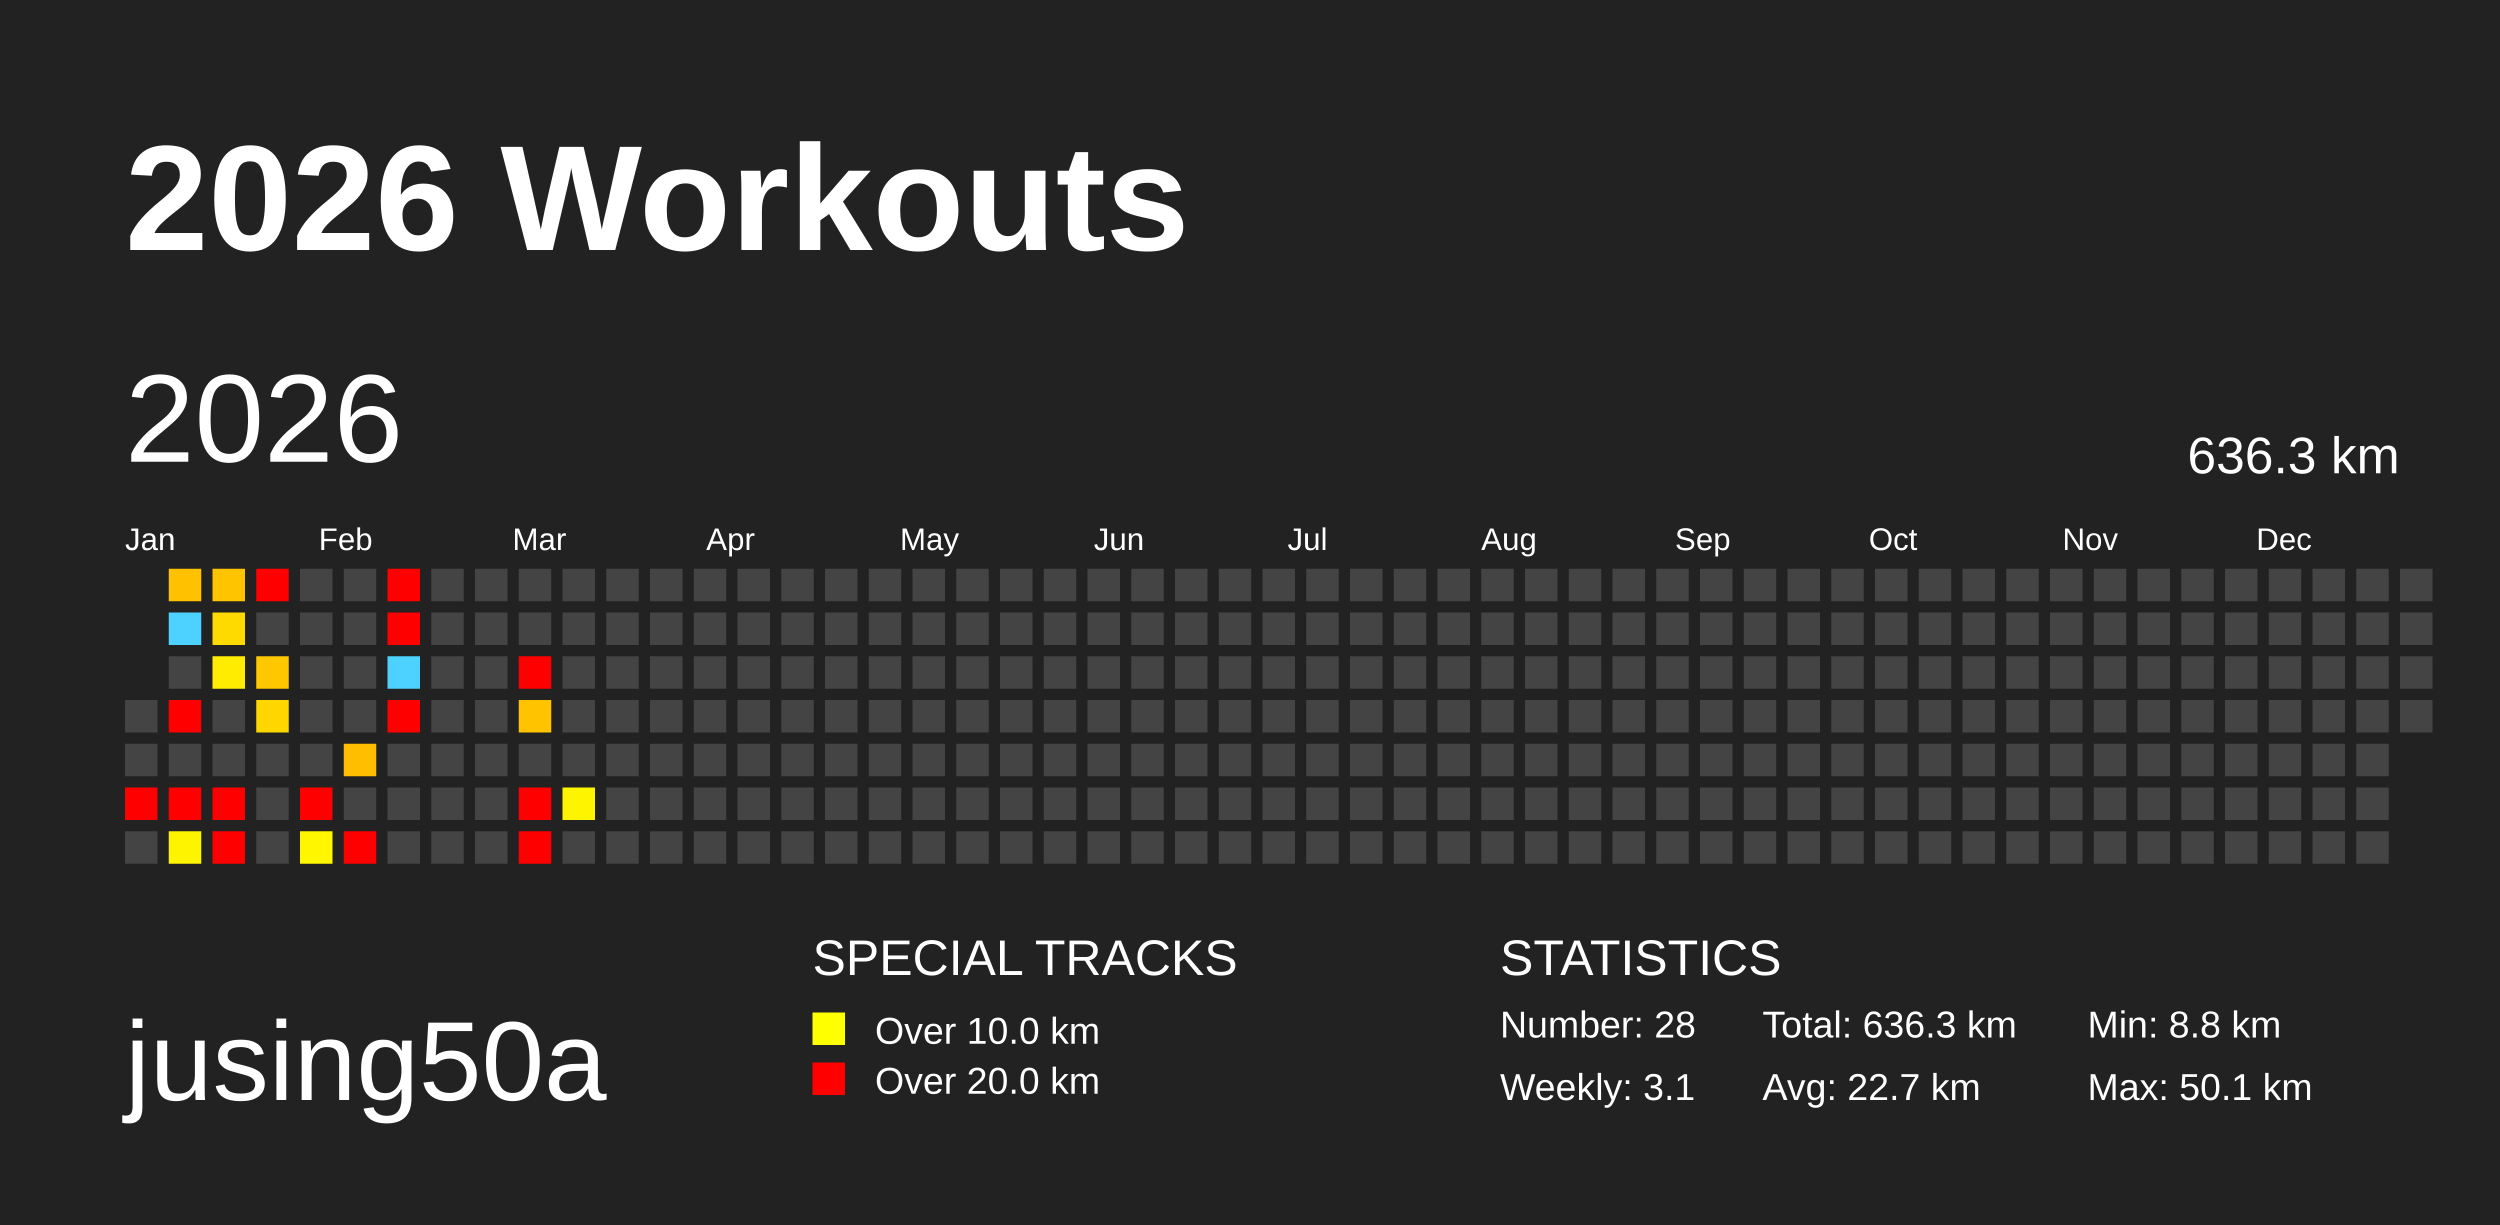
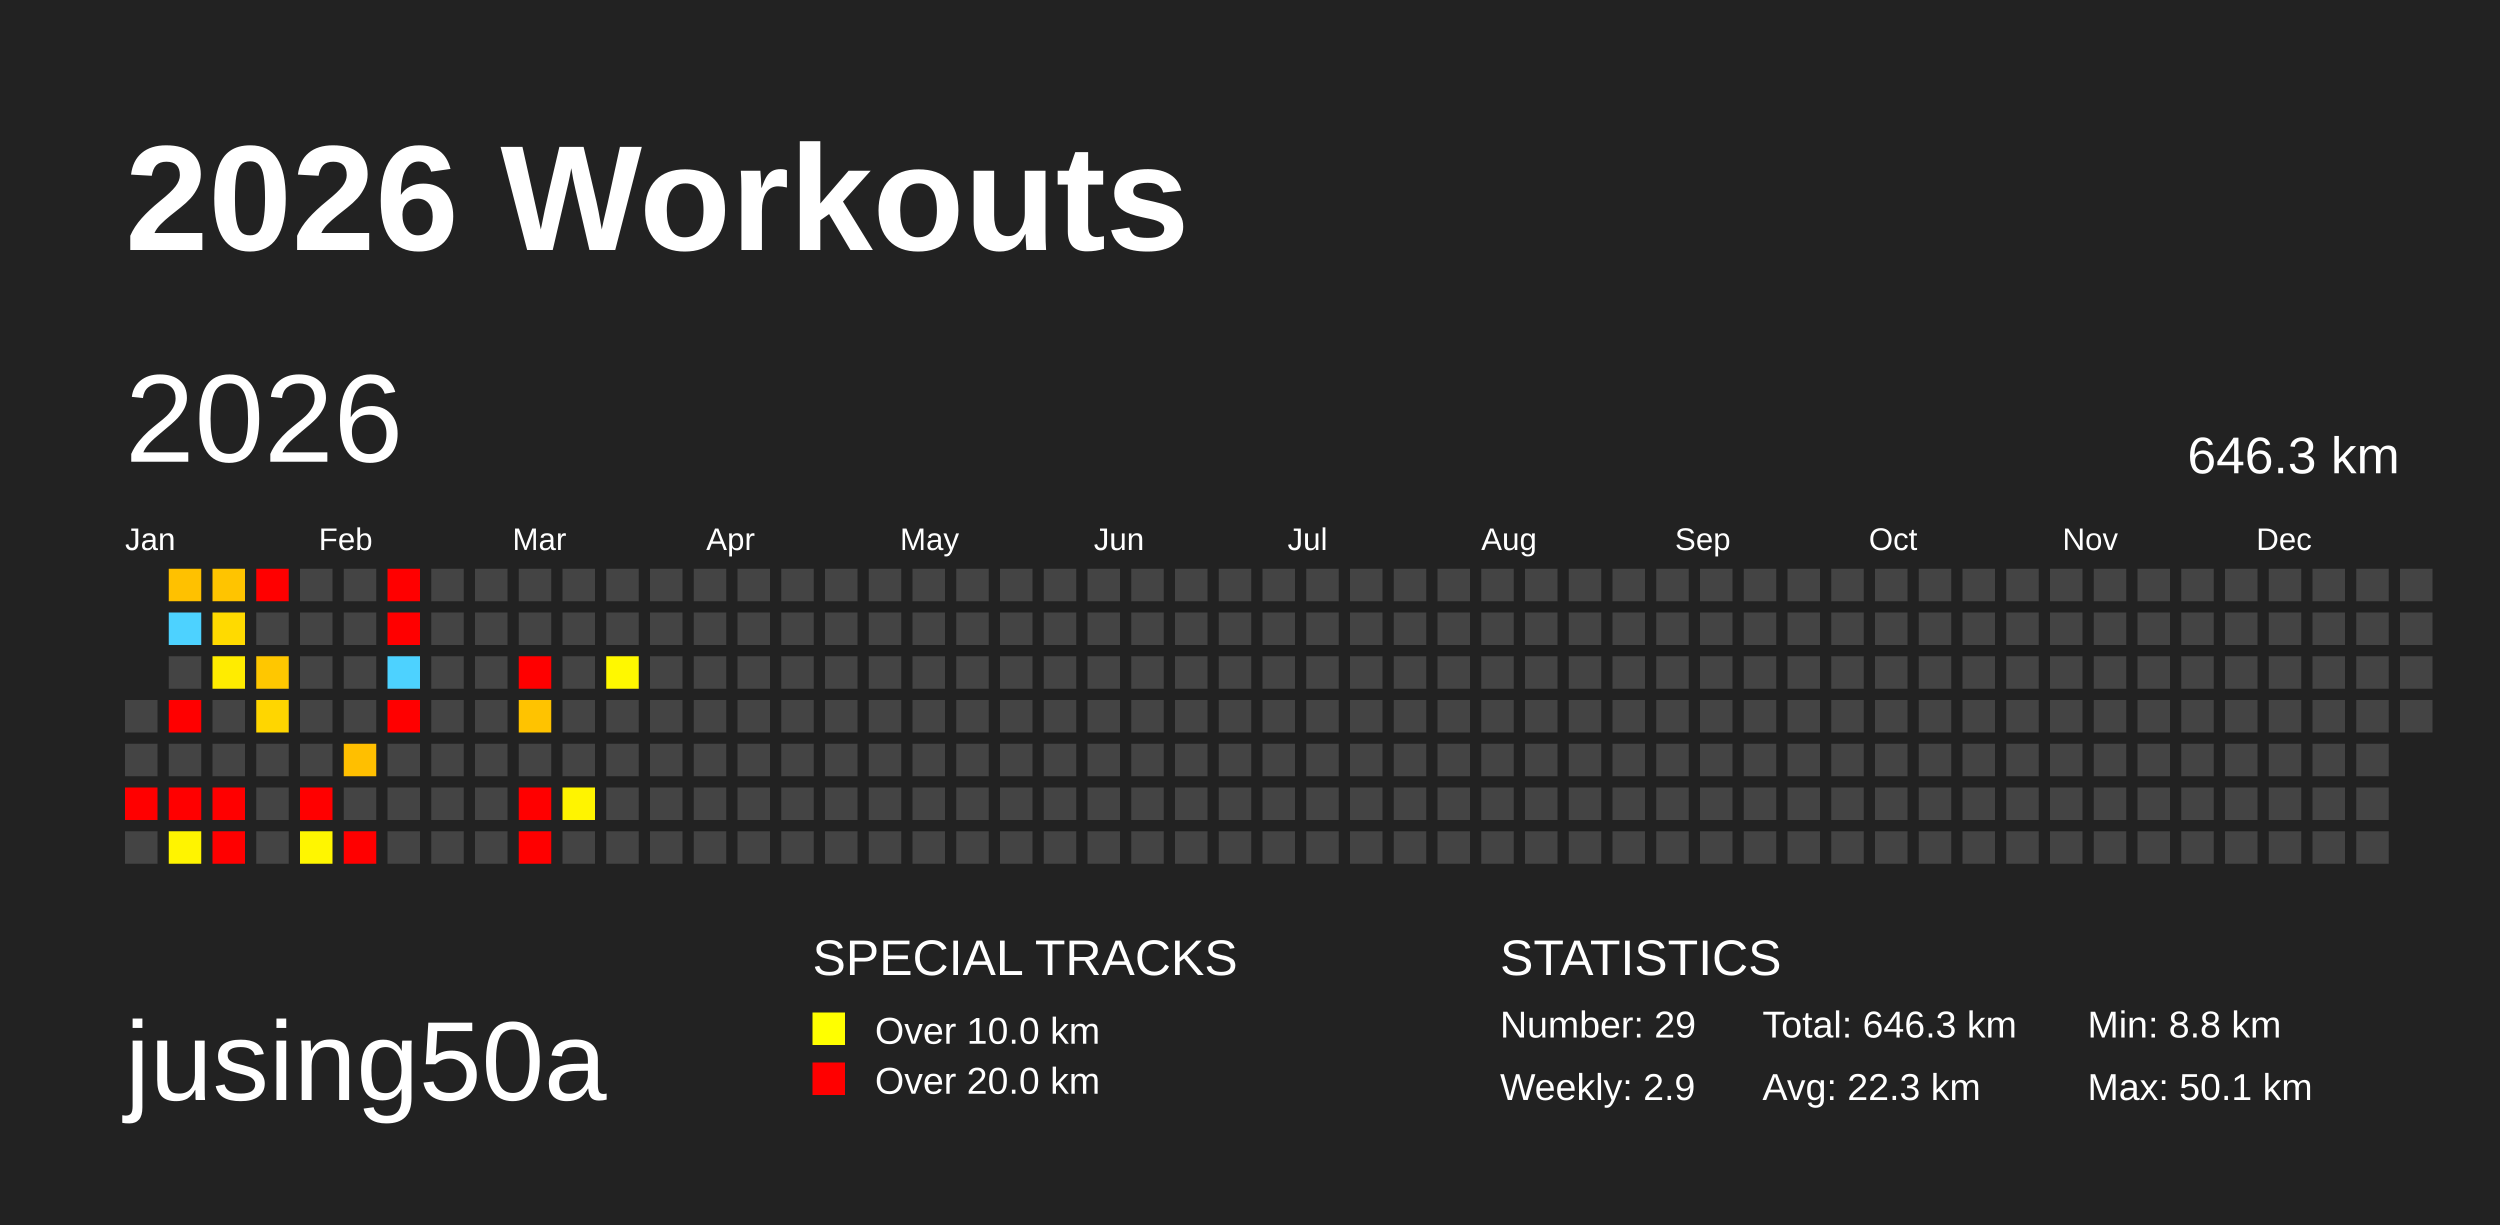
<svg xmlns="http://www.w3.org/2000/svg" baseProfile="full" height="98mm" version="1.1" viewBox="0,0,200,98" width="200mm">
  <defs />
  <rect fill="#222222" height="98" width="200" x="0" y="0" />
  <text fill="#FFFFFF" style="font-size:12px; font-family:Arial; font-weight:bold;" x="10" y="20">2026 Workouts</text>
  <text fill="#FFFFFF" style="font-size:9px; font-family:Arial" x="10" y="88">jusing50a</text>
  <text fill="#FFFFFF" style="font-size:4px; font-family:Arial" x="65" y="78">SPECIAL TRACKS</text>
  <rect fill="yellow" height="2.6" width="2.6" x="65" y="81" />
  <text fill="#FFFFFF" style="font-size:3px; font-family:Arial" x="70" y="83.5">Over 10.0 km</text>
  <rect fill="red" height="2.6" width="2.6" x="65" y="85" />
  <text fill="#FFFFFF" style="font-size:3px; font-family:Arial" x="70" y="87.5">Over 20.0 km</text>
  <text fill="#FFFFFF" style="font-size:4px; font-family:Arial" x="120" y="78">STATISTICS</text>
-   <text fill="#FFFFFF" style="font-size:3px; font-family:Arial" x="120" y="83">Number: 28</text>
-   <text fill="#FFFFFF" style="font-size:3px; font-family:Arial" x="120" y="88">Weekly: 3.1</text>
-   <text fill="#FFFFFF" style="font-size:3px; font-family:Arial" x="141" y="83">Total: 636.3 km</text>
-   <text fill="#FFFFFF" style="font-size:3px; font-family:Arial" x="141" y="88">Avg: 22.7 km</text>
+   <text fill="#FFFFFF" style="font-size:3px; font-family:Arial" x="120" y="83">Number: 29</text>
+   <text fill="#FFFFFF" style="font-size:3px; font-family:Arial" x="120" y="88">Weekly: 2.9</text>
+   <text fill="#FFFFFF" style="font-size:3px; font-family:Arial" x="141" y="83">Total: 646.3 km</text>
+   <text fill="#FFFFFF" style="font-size:3px; font-family:Arial" x="141" y="88">Avg: 22.3 km</text>
  <text fill="#FFFFFF" style="font-size:3px; font-family:Arial" x="167" y="83">Min: 8.8 km</text>
  <text fill="#FFFFFF" style="font-size:3px; font-family:Arial" x="167" y="88">Max: 50.1 km</text>
  <text dominant-baseline="hanging" fill="#FFFFFF" style="font-size:10.0px; font-family:Arial;" x="10" y="30">2026</text>
-   <text dominant-baseline="hanging" fill="#FFFFFF" style="font-size:4.125px; font-family:Arial;" x="175" y="35">636.3 km</text>
+   <text dominant-baseline="hanging" fill="#FFFFFF" style="font-size:4.125px; font-family:Arial;" x="175" y="35">646.3 km</text>
  <text fill="#FFFFFF" style="font-size:2.5px; font-family:Arial" x="10.0" y="44">Jan</text>
  <text fill="#FFFFFF" style="font-size:2.5px; font-family:Arial" x="25.5" y="44">Feb</text>
  <text fill="#FFFFFF" style="font-size:2.5px; font-family:Arial" x="41.0" y="44">Mar</text>
  <text fill="#FFFFFF" style="font-size:2.5px; font-family:Arial" x="56.5" y="44">Apr</text>
  <text fill="#FFFFFF" style="font-size:2.5px; font-family:Arial" x="72.0" y="44">May</text>
  <text fill="#FFFFFF" style="font-size:2.5px; font-family:Arial" x="87.5" y="44">Jun</text>
  <text fill="#FFFFFF" style="font-size:2.5px; font-family:Arial" x="103.0" y="44">Jul</text>
  <text fill="#FFFFFF" style="font-size:2.5px; font-family:Arial" x="118.5" y="44">Aug</text>
  <text fill="#FFFFFF" style="font-size:2.5px; font-family:Arial" x="134.0" y="44">Sep</text>
  <text fill="#FFFFFF" style="font-size:2.5px; font-family:Arial" x="149.5" y="44">Oct</text>
  <text fill="#FFFFFF" style="font-size:2.5px; font-family:Arial" x="165.0" y="44">Nov</text>
  <text fill="#FFFFFF" style="font-size:2.5px; font-family:Arial" x="180.5" y="44">Dec</text>
  <rect fill="#444444" height="2.6" width="2.6" x="10.0" y="56.0" />
  <rect fill="#444444" height="2.6" width="2.6" x="10.0" y="59.5" />
  <rect fill="red" height="2.6" width="2.6" x="10.0" y="63.0" />
  <rect fill="#444444" height="2.6" width="2.6" x="10.0" y="66.5" />
  <rect fill="#ffc100" height="2.6" width="2.6" x="13.5" y="45.5" />
  <rect fill="#4dd2ff" height="2.6" width="2.6" x="13.5" y="49.0" />
  <rect fill="#444444" height="2.6" width="2.6" x="13.5" y="52.5" />
  <rect fill="red" height="2.6" width="2.6" x="13.5" y="56.0" />
  <rect fill="#444444" height="2.6" width="2.6" x="13.5" y="59.5" />
  <rect fill="red" height="2.6" width="2.6" x="13.5" y="63.0" />
  <rect fill="#fff400" height="2.6" width="2.6" x="13.5" y="66.5" />
  <rect fill="#ffc400" height="2.6" width="2.6" x="17.0" y="45.5" />
  <rect fill="#ffda00" height="2.6" width="2.6" x="17.0" y="49.0" />
  <rect fill="#ffec00" height="2.6" width="2.6" x="17.0" y="52.5" />
  <rect fill="#444444" height="2.6" width="2.6" x="17.0" y="56.0" />
  <rect fill="#444444" height="2.6" width="2.6" x="17.0" y="59.5" />
  <rect fill="red" height="2.6" width="2.6" x="17.0" y="63.0" />
  <rect fill="red" height="2.6" width="2.6" x="17.0" y="66.5" />
  <rect fill="red" height="2.6" width="2.6" x="20.5" y="45.5" />
  <rect fill="#444444" height="2.6" width="2.6" x="20.5" y="49.0" />
  <rect fill="#ffc700" height="2.6" width="2.6" x="20.5" y="52.5" />
  <rect fill="#ffd600" height="2.6" width="2.6" x="20.5" y="56.0" />
  <rect fill="#444444" height="2.6" width="2.6" x="20.5" y="59.5" />
  <rect fill="#444444" height="2.6" width="2.6" x="20.5" y="63.0" />
  <rect fill="#444444" height="2.6" width="2.6" x="20.5" y="66.5" />
  <rect fill="#444444" height="2.6" width="2.6" x="24.0" y="45.5" />
  <rect fill="#444444" height="2.6" width="2.6" x="24.0" y="49.0" />
  <rect fill="#444444" height="2.6" width="2.6" x="24.0" y="52.5" />
  <rect fill="#444444" height="2.6" width="2.6" x="24.0" y="56.0" />
  <rect fill="#444444" height="2.6" width="2.6" x="24.0" y="59.5" />
  <rect fill="red" height="2.6" width="2.6" x="24.0" y="63.0" />
  <rect fill="#fff600" height="2.6" width="2.6" x="24.0" y="66.5" />
  <rect fill="#444444" height="2.6" width="2.6" x="27.5" y="45.5" />
  <rect fill="#444444" height="2.6" width="2.6" x="27.5" y="49.0" />
  <rect fill="#444444" height="2.6" width="2.6" x="27.5" y="52.5" />
  <rect fill="#444444" height="2.6" width="2.6" x="27.5" y="56.0" />
  <rect fill="#ffbf00" height="2.6" width="2.6" x="27.5" y="59.5" />
  <rect fill="#444444" height="2.6" width="2.6" x="27.5" y="63.0" />
  <rect fill="red" height="2.6" width="2.6" x="27.5" y="66.5" />
  <rect fill="red" height="2.6" width="2.6" x="31.0" y="45.5" />
  <rect fill="red" height="2.6" width="2.6" x="31.0" y="49.0" />
  <rect fill="#4dd2ff" height="2.6" width="2.6" x="31.0" y="52.5" />
  <rect fill="red" height="2.6" width="2.6" x="31.0" y="56.0" />
  <rect fill="#444444" height="2.6" width="2.6" x="31.0" y="59.5" />
  <rect fill="#444444" height="2.6" width="2.6" x="31.0" y="63.0" />
  <rect fill="#444444" height="2.6" width="2.6" x="31.0" y="66.5" />
  <rect fill="#444444" height="2.6" width="2.6" x="34.5" y="45.5" />
  <rect fill="#444444" height="2.6" width="2.6" x="34.5" y="49.0" />
  <rect fill="#444444" height="2.6" width="2.6" x="34.5" y="52.5" />
  <rect fill="#444444" height="2.6" width="2.6" x="34.5" y="56.0" />
  <rect fill="#444444" height="2.6" width="2.6" x="34.5" y="59.5" />
  <rect fill="#444444" height="2.6" width="2.6" x="34.5" y="63.0" />
  <rect fill="#444444" height="2.6" width="2.6" x="34.5" y="66.5" />
  <rect fill="#444444" height="2.6" width="2.6" x="38.0" y="45.5" />
  <rect fill="#444444" height="2.6" width="2.6" x="38.0" y="49.0" />
  <rect fill="#444444" height="2.6" width="2.6" x="38.0" y="52.5" />
  <rect fill="#444444" height="2.6" width="2.6" x="38.0" y="56.0" />
  <rect fill="#444444" height="2.6" width="2.6" x="38.0" y="59.5" />
  <rect fill="#444444" height="2.6" width="2.6" x="38.0" y="63.0" />
  <rect fill="#444444" height="2.6" width="2.6" x="38.0" y="66.5" />
  <rect fill="#444444" height="2.6" width="2.6" x="41.5" y="45.5" />
  <rect fill="#444444" height="2.6" width="2.6" x="41.5" y="49.0" />
  <rect fill="red" height="2.6" width="2.6" x="41.5" y="52.5" />
  <rect fill="#ffc300" height="2.6" width="2.6" x="41.5" y="56.0" />
  <rect fill="#444444" height="2.6" width="2.6" x="41.5" y="59.5" />
  <rect fill="red" height="2.6" width="2.6" x="41.5" y="63.0" />
  <rect fill="red" height="2.6" width="2.6" x="41.5" y="66.5" />
  <rect fill="#444444" height="2.6" width="2.6" x="45.0" y="45.5" />
  <rect fill="#444444" height="2.6" width="2.6" x="45.0" y="49.0" />
  <rect fill="#444444" height="2.6" width="2.6" x="45.0" y="52.5" />
  <rect fill="#444444" height="2.6" width="2.6" x="45.0" y="56.0" />
  <rect fill="#444444" height="2.6" width="2.6" x="45.0" y="59.5" />
  <rect fill="#fff400" height="2.6" width="2.6" x="45.0" y="63.0" />
  <rect fill="#444444" height="2.6" width="2.6" x="45.0" y="66.5" />
  <rect fill="#444444" height="2.6" width="2.6" x="48.5" y="45.5" />
  <rect fill="#444444" height="2.6" width="2.6" x="48.5" y="49.0" />
-   <rect fill="#444444" height="2.6" width="2.6" x="48.5" y="52.5" />
+   <rect fill="#fff800" height="2.6" width="2.6" x="48.5" y="52.5" />
  <rect fill="#444444" height="2.6" width="2.6" x="48.5" y="56.0" />
  <rect fill="#444444" height="2.6" width="2.6" x="48.5" y="59.5" />
  <rect fill="#444444" height="2.6" width="2.6" x="48.5" y="63.0" />
  <rect fill="#444444" height="2.6" width="2.6" x="48.5" y="66.5" />
  <rect fill="#444444" height="2.6" width="2.6" x="52.0" y="45.5" />
  <rect fill="#444444" height="2.6" width="2.6" x="52.0" y="49.0" />
  <rect fill="#444444" height="2.6" width="2.6" x="52.0" y="52.5" />
  <rect fill="#444444" height="2.6" width="2.6" x="52.0" y="56.0" />
  <rect fill="#444444" height="2.6" width="2.6" x="52.0" y="59.5" />
  <rect fill="#444444" height="2.6" width="2.6" x="52.0" y="63.0" />
  <rect fill="#444444" height="2.6" width="2.6" x="52.0" y="66.5" />
  <rect fill="#444444" height="2.6" width="2.6" x="55.5" y="45.5" />
  <rect fill="#444444" height="2.6" width="2.6" x="55.5" y="49.0" />
  <rect fill="#444444" height="2.6" width="2.6" x="55.5" y="52.5" />
  <rect fill="#444444" height="2.6" width="2.6" x="55.5" y="56.0" />
  <rect fill="#444444" height="2.6" width="2.6" x="55.5" y="59.5" />
  <rect fill="#444444" height="2.6" width="2.6" x="55.5" y="63.0" />
  <rect fill="#444444" height="2.6" width="2.6" x="55.5" y="66.5" />
  <rect fill="#444444" height="2.6" width="2.6" x="59.0" y="45.5" />
  <rect fill="#444444" height="2.6" width="2.6" x="59.0" y="49.0" />
  <rect fill="#444444" height="2.6" width="2.6" x="59.0" y="52.5" />
  <rect fill="#444444" height="2.6" width="2.6" x="59.0" y="56.0" />
  <rect fill="#444444" height="2.6" width="2.6" x="59.0" y="59.5" />
  <rect fill="#444444" height="2.6" width="2.6" x="59.0" y="63.0" />
  <rect fill="#444444" height="2.6" width="2.6" x="59.0" y="66.5" />
  <rect fill="#444444" height="2.6" width="2.6" x="62.5" y="45.5" />
  <rect fill="#444444" height="2.6" width="2.6" x="62.5" y="49.0" />
  <rect fill="#444444" height="2.6" width="2.6" x="62.5" y="52.5" />
  <rect fill="#444444" height="2.6" width="2.6" x="62.5" y="56.0" />
  <rect fill="#444444" height="2.6" width="2.6" x="62.5" y="59.5" />
  <rect fill="#444444" height="2.6" width="2.6" x="62.5" y="63.0" />
  <rect fill="#444444" height="2.6" width="2.6" x="62.5" y="66.5" />
  <rect fill="#444444" height="2.6" width="2.6" x="66.0" y="45.5" />
  <rect fill="#444444" height="2.6" width="2.6" x="66.0" y="49.0" />
  <rect fill="#444444" height="2.6" width="2.6" x="66.0" y="52.5" />
  <rect fill="#444444" height="2.6" width="2.6" x="66.0" y="56.0" />
  <rect fill="#444444" height="2.6" width="2.6" x="66.0" y="59.5" />
  <rect fill="#444444" height="2.6" width="2.6" x="66.0" y="63.0" />
  <rect fill="#444444" height="2.6" width="2.6" x="66.0" y="66.5" />
  <rect fill="#444444" height="2.6" width="2.6" x="69.5" y="45.5" />
  <rect fill="#444444" height="2.6" width="2.6" x="69.5" y="49.0" />
  <rect fill="#444444" height="2.6" width="2.6" x="69.5" y="52.5" />
  <rect fill="#444444" height="2.6" width="2.6" x="69.5" y="56.0" />
  <rect fill="#444444" height="2.6" width="2.6" x="69.5" y="59.5" />
  <rect fill="#444444" height="2.6" width="2.6" x="69.5" y="63.0" />
  <rect fill="#444444" height="2.6" width="2.6" x="69.5" y="66.5" />
  <rect fill="#444444" height="2.6" width="2.6" x="73.0" y="45.5" />
  <rect fill="#444444" height="2.6" width="2.6" x="73.0" y="49.0" />
  <rect fill="#444444" height="2.6" width="2.6" x="73.0" y="52.5" />
  <rect fill="#444444" height="2.6" width="2.6" x="73.0" y="56.0" />
  <rect fill="#444444" height="2.6" width="2.6" x="73.0" y="59.5" />
  <rect fill="#444444" height="2.6" width="2.6" x="73.0" y="63.0" />
  <rect fill="#444444" height="2.6" width="2.6" x="73.0" y="66.5" />
  <rect fill="#444444" height="2.6" width="2.6" x="76.5" y="45.5" />
  <rect fill="#444444" height="2.6" width="2.6" x="76.5" y="49.0" />
  <rect fill="#444444" height="2.6" width="2.6" x="76.5" y="52.5" />
  <rect fill="#444444" height="2.6" width="2.6" x="76.5" y="56.0" />
  <rect fill="#444444" height="2.6" width="2.6" x="76.5" y="59.5" />
  <rect fill="#444444" height="2.6" width="2.6" x="76.5" y="63.0" />
  <rect fill="#444444" height="2.6" width="2.6" x="76.5" y="66.5" />
  <rect fill="#444444" height="2.6" width="2.6" x="80.0" y="45.5" />
  <rect fill="#444444" height="2.6" width="2.6" x="80.0" y="49.0" />
  <rect fill="#444444" height="2.6" width="2.6" x="80.0" y="52.5" />
  <rect fill="#444444" height="2.6" width="2.6" x="80.0" y="56.0" />
  <rect fill="#444444" height="2.6" width="2.6" x="80.0" y="59.5" />
  <rect fill="#444444" height="2.6" width="2.6" x="80.0" y="63.0" />
  <rect fill="#444444" height="2.6" width="2.6" x="80.0" y="66.5" />
  <rect fill="#444444" height="2.6" width="2.6" x="83.5" y="45.5" />
  <rect fill="#444444" height="2.6" width="2.6" x="83.5" y="49.0" />
  <rect fill="#444444" height="2.6" width="2.6" x="83.5" y="52.5" />
  <rect fill="#444444" height="2.6" width="2.6" x="83.5" y="56.0" />
  <rect fill="#444444" height="2.6" width="2.6" x="83.5" y="59.5" />
  <rect fill="#444444" height="2.6" width="2.6" x="83.5" y="63.0" />
  <rect fill="#444444" height="2.6" width="2.6" x="83.5" y="66.5" />
  <rect fill="#444444" height="2.6" width="2.6" x="87.0" y="45.5" />
  <rect fill="#444444" height="2.6" width="2.6" x="87.0" y="49.0" />
  <rect fill="#444444" height="2.6" width="2.6" x="87.0" y="52.5" />
  <rect fill="#444444" height="2.6" width="2.6" x="87.0" y="56.0" />
  <rect fill="#444444" height="2.6" width="2.6" x="87.0" y="59.5" />
  <rect fill="#444444" height="2.6" width="2.6" x="87.0" y="63.0" />
  <rect fill="#444444" height="2.6" width="2.6" x="87.0" y="66.5" />
  <rect fill="#444444" height="2.6" width="2.6" x="90.5" y="45.5" />
  <rect fill="#444444" height="2.6" width="2.6" x="90.5" y="49.0" />
  <rect fill="#444444" height="2.6" width="2.6" x="90.5" y="52.5" />
  <rect fill="#444444" height="2.6" width="2.6" x="90.5" y="56.0" />
  <rect fill="#444444" height="2.6" width="2.6" x="90.5" y="59.5" />
  <rect fill="#444444" height="2.6" width="2.6" x="90.5" y="63.0" />
  <rect fill="#444444" height="2.6" width="2.6" x="90.5" y="66.5" />
  <rect fill="#444444" height="2.6" width="2.6" x="94.0" y="45.5" />
  <rect fill="#444444" height="2.6" width="2.6" x="94.0" y="49.0" />
  <rect fill="#444444" height="2.6" width="2.6" x="94.0" y="52.5" />
  <rect fill="#444444" height="2.6" width="2.6" x="94.0" y="56.0" />
  <rect fill="#444444" height="2.6" width="2.6" x="94.0" y="59.5" />
  <rect fill="#444444" height="2.6" width="2.6" x="94.0" y="63.0" />
  <rect fill="#444444" height="2.6" width="2.6" x="94.0" y="66.5" />
  <rect fill="#444444" height="2.6" width="2.6" x="97.5" y="45.5" />
  <rect fill="#444444" height="2.6" width="2.6" x="97.5" y="49.0" />
  <rect fill="#444444" height="2.6" width="2.6" x="97.5" y="52.5" />
  <rect fill="#444444" height="2.6" width="2.6" x="97.5" y="56.0" />
  <rect fill="#444444" height="2.6" width="2.6" x="97.5" y="59.5" />
  <rect fill="#444444" height="2.6" width="2.6" x="97.5" y="63.0" />
  <rect fill="#444444" height="2.6" width="2.6" x="97.5" y="66.5" />
  <rect fill="#444444" height="2.6" width="2.6" x="101.0" y="45.5" />
  <rect fill="#444444" height="2.6" width="2.6" x="101.0" y="49.0" />
  <rect fill="#444444" height="2.6" width="2.6" x="101.0" y="52.5" />
  <rect fill="#444444" height="2.6" width="2.6" x="101.0" y="56.0" />
  <rect fill="#444444" height="2.6" width="2.6" x="101.0" y="59.5" />
  <rect fill="#444444" height="2.6" width="2.6" x="101.0" y="63.0" />
  <rect fill="#444444" height="2.6" width="2.6" x="101.0" y="66.5" />
  <rect fill="#444444" height="2.6" width="2.6" x="104.5" y="45.5" />
  <rect fill="#444444" height="2.6" width="2.6" x="104.5" y="49.0" />
  <rect fill="#444444" height="2.6" width="2.6" x="104.5" y="52.5" />
  <rect fill="#444444" height="2.6" width="2.6" x="104.5" y="56.0" />
  <rect fill="#444444" height="2.6" width="2.6" x="104.5" y="59.5" />
  <rect fill="#444444" height="2.6" width="2.6" x="104.5" y="63.0" />
  <rect fill="#444444" height="2.6" width="2.6" x="104.5" y="66.5" />
  <rect fill="#444444" height="2.6" width="2.6" x="108.0" y="45.5" />
  <rect fill="#444444" height="2.6" width="2.6" x="108.0" y="49.0" />
  <rect fill="#444444" height="2.6" width="2.6" x="108.0" y="52.5" />
  <rect fill="#444444" height="2.6" width="2.6" x="108.0" y="56.0" />
  <rect fill="#444444" height="2.6" width="2.6" x="108.0" y="59.5" />
  <rect fill="#444444" height="2.6" width="2.6" x="108.0" y="63.0" />
  <rect fill="#444444" height="2.6" width="2.6" x="108.0" y="66.5" />
  <rect fill="#444444" height="2.6" width="2.6" x="111.5" y="45.5" />
  <rect fill="#444444" height="2.6" width="2.6" x="111.5" y="49.0" />
  <rect fill="#444444" height="2.6" width="2.6" x="111.5" y="52.5" />
  <rect fill="#444444" height="2.6" width="2.6" x="111.5" y="56.0" />
  <rect fill="#444444" height="2.6" width="2.6" x="111.5" y="59.5" />
  <rect fill="#444444" height="2.6" width="2.6" x="111.5" y="63.0" />
  <rect fill="#444444" height="2.6" width="2.6" x="111.5" y="66.5" />
  <rect fill="#444444" height="2.6" width="2.6" x="115.0" y="45.5" />
  <rect fill="#444444" height="2.6" width="2.6" x="115.0" y="49.0" />
  <rect fill="#444444" height="2.6" width="2.6" x="115.0" y="52.5" />
  <rect fill="#444444" height="2.6" width="2.6" x="115.0" y="56.0" />
  <rect fill="#444444" height="2.6" width="2.6" x="115.0" y="59.5" />
  <rect fill="#444444" height="2.6" width="2.6" x="115.0" y="63.0" />
  <rect fill="#444444" height="2.6" width="2.6" x="115.0" y="66.5" />
  <rect fill="#444444" height="2.6" width="2.6" x="118.5" y="45.5" />
  <rect fill="#444444" height="2.6" width="2.6" x="118.5" y="49.0" />
  <rect fill="#444444" height="2.6" width="2.6" x="118.5" y="52.5" />
  <rect fill="#444444" height="2.6" width="2.6" x="118.5" y="56.0" />
  <rect fill="#444444" height="2.6" width="2.6" x="118.5" y="59.5" />
  <rect fill="#444444" height="2.6" width="2.6" x="118.5" y="63.0" />
  <rect fill="#444444" height="2.6" width="2.6" x="118.5" y="66.5" />
  <rect fill="#444444" height="2.6" width="2.6" x="122.0" y="45.5" />
  <rect fill="#444444" height="2.6" width="2.6" x="122.0" y="49.0" />
  <rect fill="#444444" height="2.6" width="2.6" x="122.0" y="52.5" />
  <rect fill="#444444" height="2.6" width="2.6" x="122.0" y="56.0" />
  <rect fill="#444444" height="2.6" width="2.6" x="122.0" y="59.5" />
  <rect fill="#444444" height="2.6" width="2.6" x="122.0" y="63.0" />
  <rect fill="#444444" height="2.6" width="2.6" x="122.0" y="66.5" />
  <rect fill="#444444" height="2.6" width="2.6" x="125.5" y="45.5" />
  <rect fill="#444444" height="2.6" width="2.6" x="125.5" y="49.0" />
  <rect fill="#444444" height="2.6" width="2.6" x="125.5" y="52.5" />
  <rect fill="#444444" height="2.6" width="2.6" x="125.5" y="56.0" />
  <rect fill="#444444" height="2.6" width="2.6" x="125.5" y="59.5" />
  <rect fill="#444444" height="2.6" width="2.6" x="125.5" y="63.0" />
  <rect fill="#444444" height="2.6" width="2.6" x="125.5" y="66.5" />
  <rect fill="#444444" height="2.6" width="2.6" x="129.0" y="45.5" />
  <rect fill="#444444" height="2.6" width="2.6" x="129.0" y="49.0" />
  <rect fill="#444444" height="2.6" width="2.6" x="129.0" y="52.5" />
  <rect fill="#444444" height="2.6" width="2.6" x="129.0" y="56.0" />
  <rect fill="#444444" height="2.6" width="2.6" x="129.0" y="59.5" />
  <rect fill="#444444" height="2.6" width="2.6" x="129.0" y="63.0" />
  <rect fill="#444444" height="2.6" width="2.6" x="129.0" y="66.5" />
  <rect fill="#444444" height="2.6" width="2.6" x="132.5" y="45.5" />
  <rect fill="#444444" height="2.6" width="2.6" x="132.5" y="49.0" />
  <rect fill="#444444" height="2.6" width="2.6" x="132.5" y="52.5" />
  <rect fill="#444444" height="2.6" width="2.6" x="132.5" y="56.0" />
  <rect fill="#444444" height="2.6" width="2.6" x="132.5" y="59.5" />
  <rect fill="#444444" height="2.6" width="2.6" x="132.5" y="63.0" />
  <rect fill="#444444" height="2.6" width="2.6" x="132.5" y="66.5" />
  <rect fill="#444444" height="2.6" width="2.6" x="136.0" y="45.5" />
  <rect fill="#444444" height="2.6" width="2.6" x="136.0" y="49.0" />
  <rect fill="#444444" height="2.6" width="2.6" x="136.0" y="52.5" />
  <rect fill="#444444" height="2.6" width="2.6" x="136.0" y="56.0" />
  <rect fill="#444444" height="2.6" width="2.6" x="136.0" y="59.5" />
  <rect fill="#444444" height="2.6" width="2.6" x="136.0" y="63.0" />
  <rect fill="#444444" height="2.6" width="2.6" x="136.0" y="66.5" />
  <rect fill="#444444" height="2.6" width="2.6" x="139.5" y="45.5" />
  <rect fill="#444444" height="2.6" width="2.6" x="139.5" y="49.0" />
  <rect fill="#444444" height="2.6" width="2.6" x="139.5" y="52.5" />
  <rect fill="#444444" height="2.6" width="2.6" x="139.5" y="56.0" />
  <rect fill="#444444" height="2.6" width="2.6" x="139.5" y="59.5" />
  <rect fill="#444444" height="2.6" width="2.6" x="139.5" y="63.0" />
  <rect fill="#444444" height="2.6" width="2.6" x="139.5" y="66.5" />
  <rect fill="#444444" height="2.6" width="2.6" x="143.0" y="45.5" />
  <rect fill="#444444" height="2.6" width="2.6" x="143.0" y="49.0" />
  <rect fill="#444444" height="2.6" width="2.6" x="143.0" y="52.5" />
  <rect fill="#444444" height="2.6" width="2.6" x="143.0" y="56.0" />
  <rect fill="#444444" height="2.6" width="2.6" x="143.0" y="59.5" />
  <rect fill="#444444" height="2.6" width="2.6" x="143.0" y="63.0" />
  <rect fill="#444444" height="2.6" width="2.6" x="143.0" y="66.5" />
  <rect fill="#444444" height="2.6" width="2.6" x="146.5" y="45.5" />
  <rect fill="#444444" height="2.6" width="2.6" x="146.5" y="49.0" />
  <rect fill="#444444" height="2.6" width="2.6" x="146.5" y="52.5" />
  <rect fill="#444444" height="2.6" width="2.6" x="146.5" y="56.0" />
  <rect fill="#444444" height="2.6" width="2.6" x="146.5" y="59.5" />
  <rect fill="#444444" height="2.6" width="2.6" x="146.5" y="63.0" />
  <rect fill="#444444" height="2.6" width="2.6" x="146.5" y="66.5" />
  <rect fill="#444444" height="2.6" width="2.6" x="150.0" y="45.5" />
  <rect fill="#444444" height="2.6" width="2.6" x="150.0" y="49.0" />
  <rect fill="#444444" height="2.6" width="2.6" x="150.0" y="52.5" />
  <rect fill="#444444" height="2.6" width="2.6" x="150.0" y="56.0" />
  <rect fill="#444444" height="2.6" width="2.6" x="150.0" y="59.5" />
  <rect fill="#444444" height="2.6" width="2.6" x="150.0" y="63.0" />
  <rect fill="#444444" height="2.6" width="2.6" x="150.0" y="66.5" />
  <rect fill="#444444" height="2.6" width="2.6" x="153.5" y="45.5" />
  <rect fill="#444444" height="2.6" width="2.6" x="153.5" y="49.0" />
  <rect fill="#444444" height="2.6" width="2.6" x="153.5" y="52.5" />
  <rect fill="#444444" height="2.6" width="2.6" x="153.5" y="56.0" />
  <rect fill="#444444" height="2.6" width="2.6" x="153.5" y="59.5" />
  <rect fill="#444444" height="2.6" width="2.6" x="153.5" y="63.0" />
  <rect fill="#444444" height="2.6" width="2.6" x="153.5" y="66.5" />
  <rect fill="#444444" height="2.6" width="2.6" x="157.0" y="45.5" />
  <rect fill="#444444" height="2.6" width="2.6" x="157.0" y="49.0" />
  <rect fill="#444444" height="2.6" width="2.6" x="157.0" y="52.5" />
  <rect fill="#444444" height="2.6" width="2.6" x="157.0" y="56.0" />
  <rect fill="#444444" height="2.6" width="2.6" x="157.0" y="59.5" />
  <rect fill="#444444" height="2.6" width="2.6" x="157.0" y="63.0" />
  <rect fill="#444444" height="2.6" width="2.6" x="157.0" y="66.5" />
  <rect fill="#444444" height="2.6" width="2.6" x="160.5" y="45.5" />
  <rect fill="#444444" height="2.6" width="2.6" x="160.5" y="49.0" />
  <rect fill="#444444" height="2.6" width="2.6" x="160.5" y="52.5" />
  <rect fill="#444444" height="2.6" width="2.6" x="160.5" y="56.0" />
  <rect fill="#444444" height="2.6" width="2.6" x="160.5" y="59.5" />
  <rect fill="#444444" height="2.6" width="2.6" x="160.5" y="63.0" />
  <rect fill="#444444" height="2.6" width="2.6" x="160.5" y="66.5" />
  <rect fill="#444444" height="2.6" width="2.6" x="164.0" y="45.5" />
  <rect fill="#444444" height="2.6" width="2.6" x="164.0" y="49.0" />
  <rect fill="#444444" height="2.6" width="2.6" x="164.0" y="52.5" />
  <rect fill="#444444" height="2.6" width="2.6" x="164.0" y="56.0" />
  <rect fill="#444444" height="2.6" width="2.6" x="164.0" y="59.5" />
  <rect fill="#444444" height="2.6" width="2.6" x="164.0" y="63.0" />
  <rect fill="#444444" height="2.6" width="2.6" x="164.0" y="66.5" />
  <rect fill="#444444" height="2.6" width="2.6" x="167.5" y="45.5" />
  <rect fill="#444444" height="2.6" width="2.6" x="167.5" y="49.0" />
  <rect fill="#444444" height="2.6" width="2.6" x="167.5" y="52.5" />
  <rect fill="#444444" height="2.6" width="2.6" x="167.5" y="56.0" />
  <rect fill="#444444" height="2.6" width="2.6" x="167.5" y="59.5" />
  <rect fill="#444444" height="2.6" width="2.6" x="167.5" y="63.0" />
  <rect fill="#444444" height="2.6" width="2.6" x="167.5" y="66.5" />
  <rect fill="#444444" height="2.6" width="2.6" x="171.0" y="45.5" />
  <rect fill="#444444" height="2.6" width="2.6" x="171.0" y="49.0" />
  <rect fill="#444444" height="2.6" width="2.6" x="171.0" y="52.5" />
  <rect fill="#444444" height="2.6" width="2.6" x="171.0" y="56.0" />
  <rect fill="#444444" height="2.6" width="2.6" x="171.0" y="59.5" />
  <rect fill="#444444" height="2.6" width="2.6" x="171.0" y="63.0" />
  <rect fill="#444444" height="2.6" width="2.6" x="171.0" y="66.5" />
  <rect fill="#444444" height="2.6" width="2.6" x="174.5" y="45.5" />
  <rect fill="#444444" height="2.6" width="2.6" x="174.5" y="49.0" />
  <rect fill="#444444" height="2.6" width="2.6" x="174.5" y="52.5" />
  <rect fill="#444444" height="2.6" width="2.6" x="174.5" y="56.0" />
  <rect fill="#444444" height="2.6" width="2.6" x="174.5" y="59.5" />
  <rect fill="#444444" height="2.6" width="2.6" x="174.5" y="63.0" />
  <rect fill="#444444" height="2.6" width="2.6" x="174.5" y="66.5" />
  <rect fill="#444444" height="2.6" width="2.6" x="178.0" y="45.5" />
  <rect fill="#444444" height="2.6" width="2.6" x="178.0" y="49.0" />
  <rect fill="#444444" height="2.6" width="2.6" x="178.0" y="52.5" />
  <rect fill="#444444" height="2.6" width="2.6" x="178.0" y="56.0" />
  <rect fill="#444444" height="2.6" width="2.6" x="178.0" y="59.5" />
  <rect fill="#444444" height="2.6" width="2.6" x="178.0" y="63.0" />
  <rect fill="#444444" height="2.6" width="2.6" x="178.0" y="66.5" />
  <rect fill="#444444" height="2.6" width="2.6" x="181.5" y="45.5" />
  <rect fill="#444444" height="2.6" width="2.6" x="181.5" y="49.0" />
  <rect fill="#444444" height="2.6" width="2.6" x="181.5" y="52.5" />
  <rect fill="#444444" height="2.6" width="2.6" x="181.5" y="56.0" />
  <rect fill="#444444" height="2.6" width="2.6" x="181.5" y="59.5" />
  <rect fill="#444444" height="2.6" width="2.6" x="181.5" y="63.0" />
  <rect fill="#444444" height="2.6" width="2.6" x="181.5" y="66.5" />
  <rect fill="#444444" height="2.6" width="2.6" x="185.0" y="45.5" />
  <rect fill="#444444" height="2.6" width="2.6" x="185.0" y="49.0" />
  <rect fill="#444444" height="2.6" width="2.6" x="185.0" y="52.5" />
  <rect fill="#444444" height="2.6" width="2.6" x="185.0" y="56.0" />
  <rect fill="#444444" height="2.6" width="2.6" x="185.0" y="59.5" />
  <rect fill="#444444" height="2.6" width="2.6" x="185.0" y="63.0" />
  <rect fill="#444444" height="2.6" width="2.6" x="185.0" y="66.5" />
  <rect fill="#444444" height="2.6" width="2.6" x="188.5" y="45.5" />
  <rect fill="#444444" height="2.6" width="2.6" x="188.5" y="49.0" />
  <rect fill="#444444" height="2.6" width="2.6" x="188.5" y="52.5" />
  <rect fill="#444444" height="2.6" width="2.6" x="188.5" y="56.0" />
  <rect fill="#444444" height="2.6" width="2.6" x="188.5" y="59.5" />
  <rect fill="#444444" height="2.6" width="2.6" x="188.5" y="63.0" />
  <rect fill="#444444" height="2.6" width="2.6" x="188.5" y="66.5" />
  <rect fill="#444444" height="2.6" width="2.6" x="192.0" y="45.5" />
  <rect fill="#444444" height="2.6" width="2.6" x="192.0" y="49.0" />
  <rect fill="#444444" height="2.6" width="2.6" x="192.0" y="52.5" />
  <rect fill="#444444" height="2.6" width="2.6" x="192.0" y="56.0" />
</svg>
